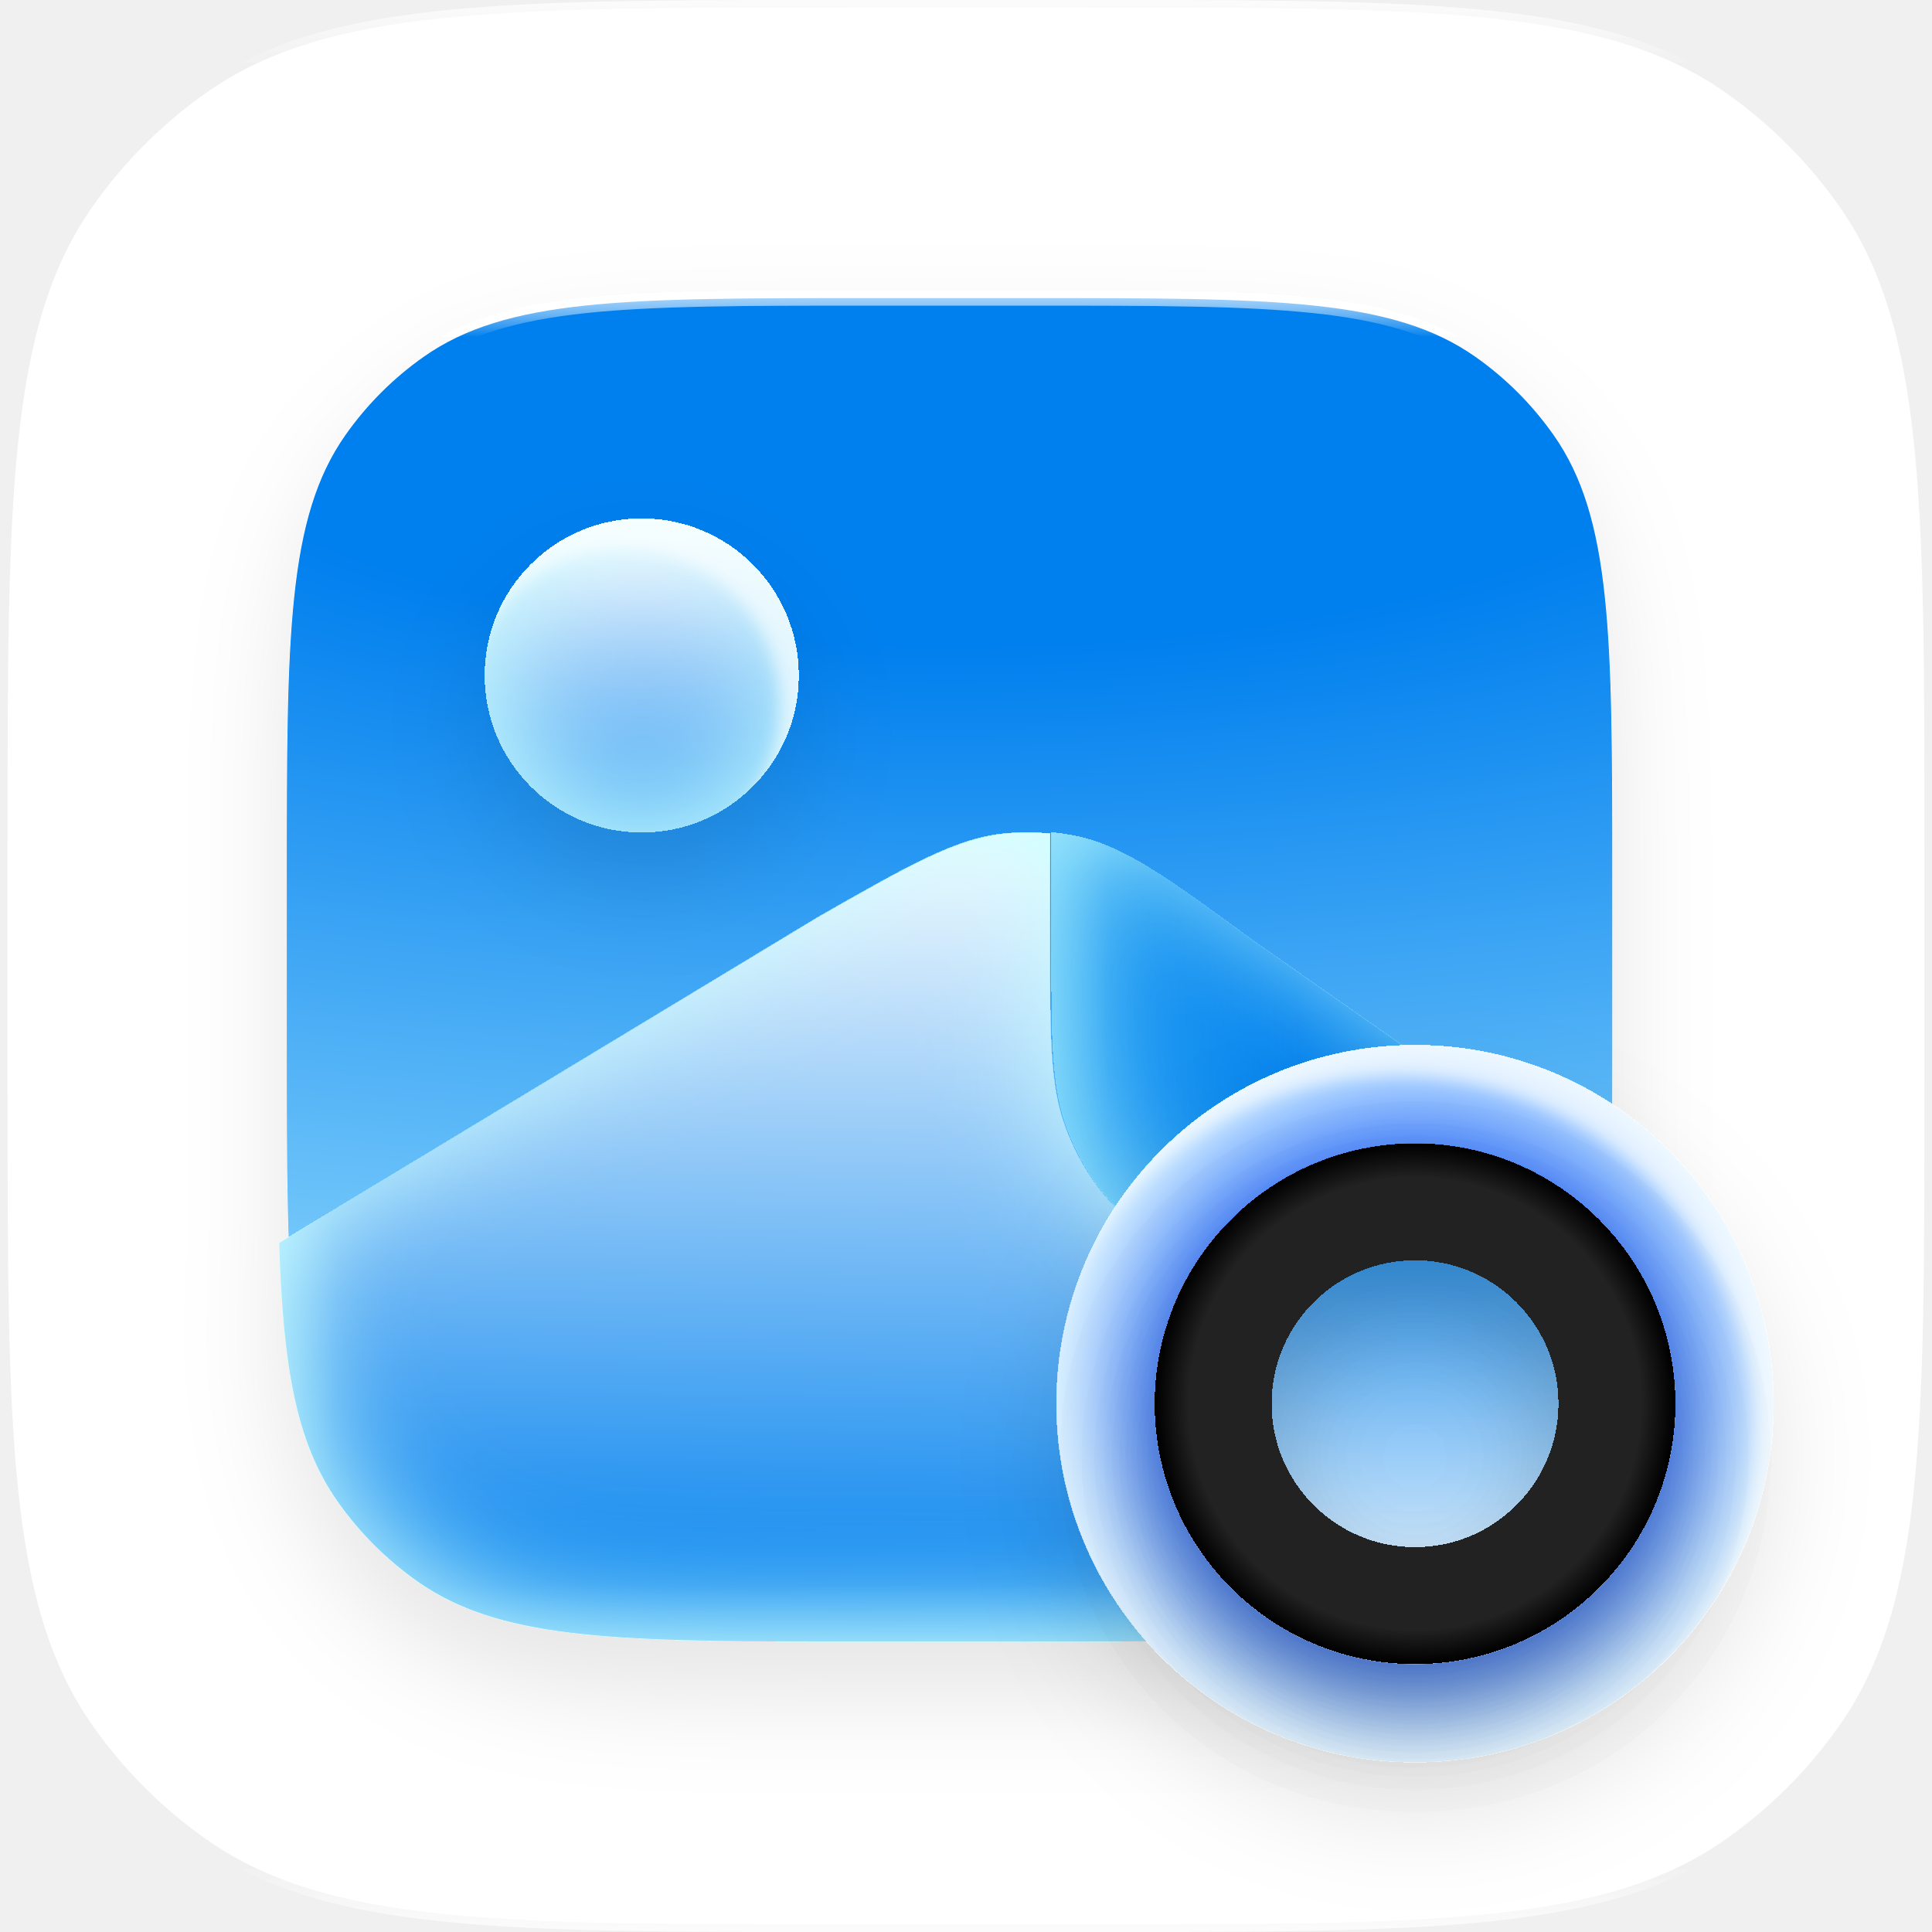
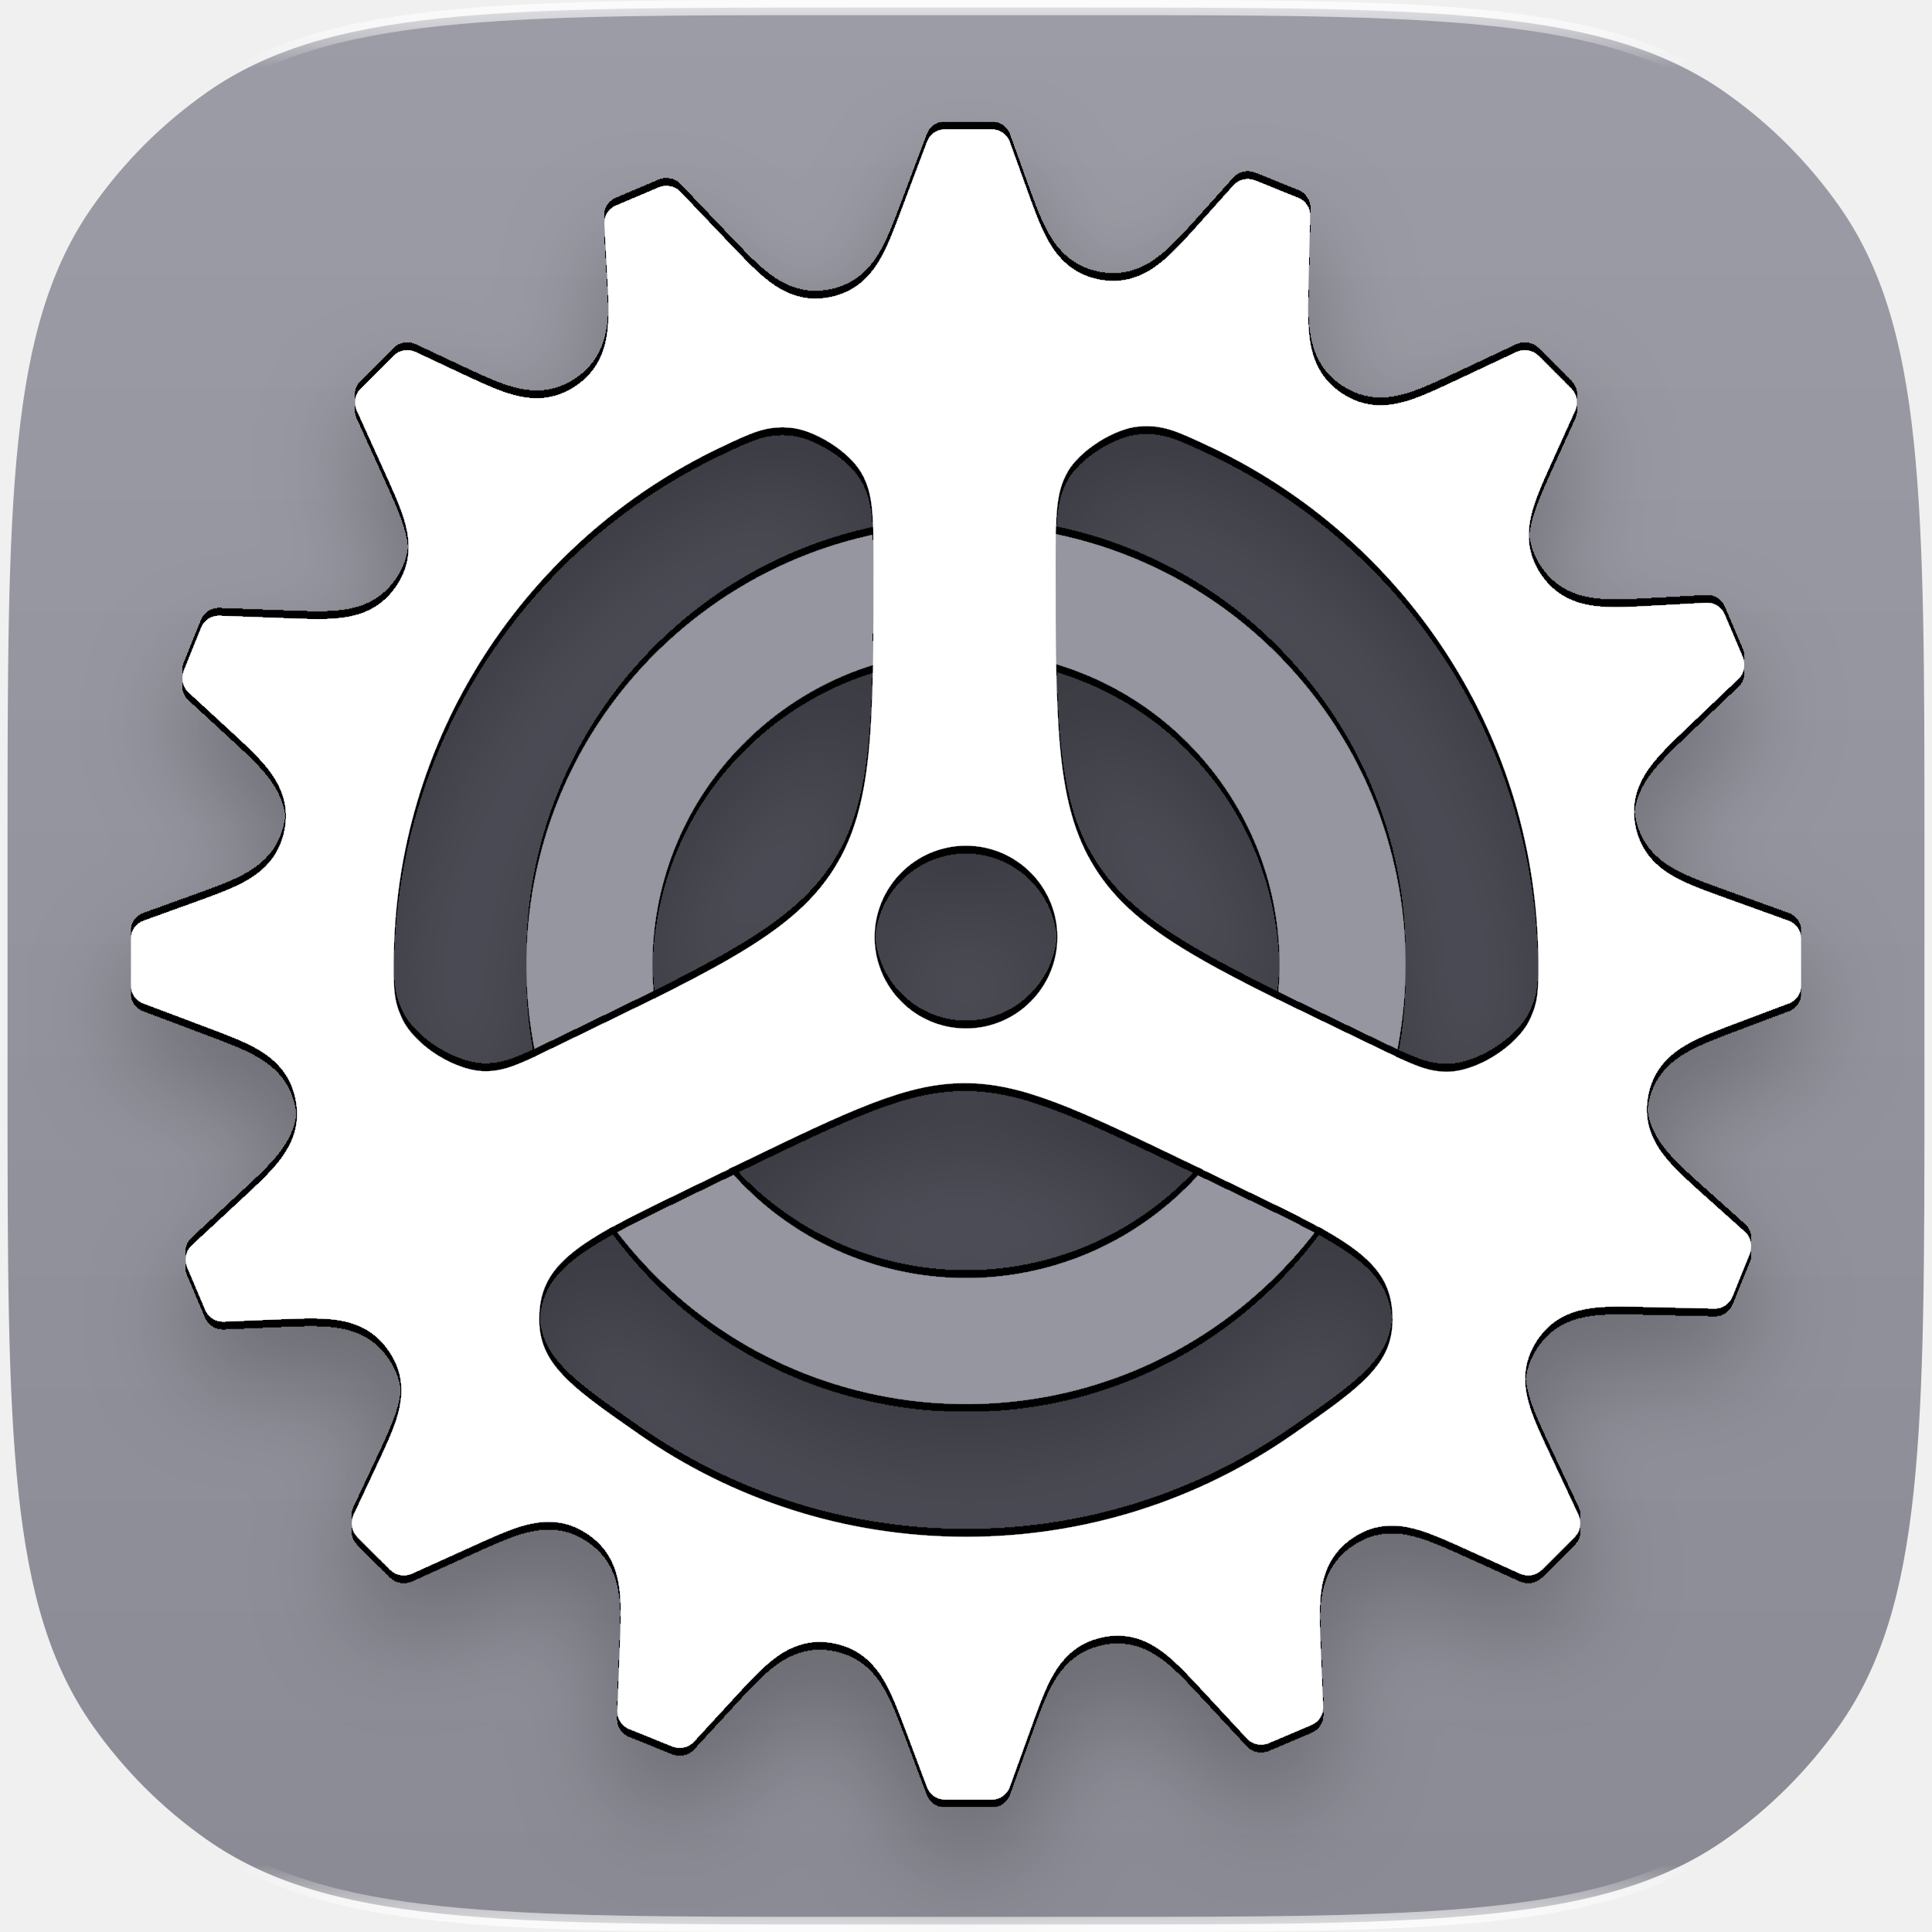
<svg xmlns="http://www.w3.org/2000/svg" width="512" height="512" viewBox="0 0 512 512" fill="none">
-   <g clip-path="url(#clip0_721_43)">
-     <path d="M224.28 2H287.72C333.806 2 368.214 2.003 395.182 4.854C422.113 7.7 441.392 13.369 457.301 24.55C469.016 32.783 479.217 42.984 487.45 54.699C498.631 70.608 504.301 89.887 507.147 116.818C509.998 143.786 510 178.194 510 224.28V287.72C510 333.806 509.998 368.214 507.147 395.182C504.301 422.113 498.631 441.392 487.45 457.301C479.217 469.016 469.016 479.217 457.301 487.45C441.392 498.631 422.113 504.301 395.182 507.147C368.214 509.998 333.806 510 287.72 510H224.28C178.194 510 143.786 509.998 116.818 507.147C89.887 504.301 70.608 498.631 54.699 487.45C42.984 479.217 32.783 469.016 24.55 457.301C13.369 441.392 7.7 422.113 4.854 395.182C2.003 368.214 2 333.806 2 287.72V224.28C2 178.194 2.003 143.786 4.854 116.818C7.7 89.887 13.369 70.608 24.55 54.699C32.783 42.984 42.984 32.783 54.699 24.55C70.608 13.369 89.887 7.7 116.818 4.854C143.786 2.003 178.194 2 224.28 2Z" fill="white" />
-     <path d="M224.28 2H287.72C333.806 2 368.214 2.003 395.182 4.854C422.113 7.7 441.392 13.369 457.301 24.55C469.016 32.783 479.217 42.984 487.45 54.699C498.631 70.608 504.301 89.887 507.147 116.818C509.998 143.786 510 178.194 510 224.28V287.72C510 333.806 509.998 368.214 507.147 395.182C504.301 422.113 498.631 441.392 487.45 457.301C479.217 469.016 469.016 479.217 457.301 487.45C441.392 498.631 422.113 504.301 395.182 507.147C368.214 509.998 333.806 510 287.72 510H224.28C178.194 510 143.786 509.998 116.818 507.147C89.887 504.301 70.608 498.631 54.699 487.45C42.984 479.217 32.783 469.016 24.55 457.301C13.369 441.392 7.7 422.113 4.854 395.182C2.003 368.214 2 333.806 2 287.72V224.28C2 178.194 2.003 143.786 4.854 116.818C7.7 89.887 13.369 70.608 24.55 54.699C32.783 42.984 42.984 32.783 54.699 24.55C70.608 13.369 89.887 7.7 116.818 4.854C143.786 2.003 178.194 2 224.28 2Z" stroke="url(#paint0_linear_721_43)" stroke-width="4" />
-     <path d="M224.28 2H287.72C333.806 2 368.214 2.003 395.182 4.854C422.113 7.7 441.392 13.369 457.301 24.55C469.016 32.783 479.217 42.984 487.45 54.699C498.631 70.608 504.301 89.887 507.147 116.818C509.998 143.786 510 178.194 510 224.28V287.72C510 333.806 509.998 368.214 507.147 395.182C504.301 422.113 498.631 441.392 487.45 457.301C479.217 469.016 469.016 479.217 457.301 487.45C441.392 498.631 422.113 504.301 395.182 507.147C368.214 509.998 333.806 510 287.72 510H224.28C178.194 510 143.786 509.998 116.818 507.147C89.887 504.301 70.608 498.631 54.699 487.45C42.984 479.217 32.783 469.016 24.55 457.301C13.369 441.392 7.7 422.113 4.854 395.182C2.003 368.214 2 333.806 2 287.72V224.28C2 178.194 2.003 143.786 4.854 116.818C7.7 89.887 13.369 70.608 24.55 54.699C32.783 42.984 42.984 32.783 54.699 24.55C70.608 13.369 89.887 7.7 116.818 4.854C143.786 2.003 178.194 2 224.28 2Z" stroke="url(#paint1_linear_721_43)" stroke-width="4" />
-     <path d="M224.28 2H287.72C333.806 2 368.214 2.003 395.182 4.854C422.113 7.7 441.392 13.369 457.301 24.55C469.016 32.783 479.217 42.984 487.45 54.699C498.631 70.608 504.301 89.887 507.147 116.818C509.998 143.786 510 178.194 510 224.28V287.72C510 333.806 509.998 368.214 507.147 395.182C504.301 422.113 498.631 441.392 487.45 457.301C479.217 469.016 469.016 479.217 457.301 487.45C441.392 498.631 422.113 504.301 395.182 507.147C368.214 509.998 333.806 510 287.72 510H224.28C178.194 510 143.786 509.998 116.818 507.147C89.887 504.301 70.608 498.631 54.699 487.45C42.984 479.217 32.783 469.016 24.55 457.301C13.369 441.392 7.7 422.113 4.854 395.182C2.003 368.214 2 333.806 2 287.72V224.28C2 178.194 2.003 143.786 4.854 116.818C7.7 89.887 13.369 70.608 24.55 54.699C32.783 42.984 42.984 32.783 54.699 24.55C70.608 13.369 89.887 7.7 116.818 4.854C143.786 2.003 178.194 2 224.28 2Z" stroke="url(#paint2_linear_721_43)" stroke-width="4" />
-     <path d="M224.28 2H287.72C333.806 2 368.214 2.003 395.182 4.854C422.113 7.7 441.392 13.369 457.301 24.55C469.016 32.783 479.217 42.984 487.45 54.699C498.631 70.608 504.301 89.887 507.147 116.818C509.998 143.786 510 178.194 510 224.28V287.72C510 333.806 509.998 368.214 507.147 395.182C504.301 422.113 498.631 441.392 487.45 457.301C479.217 469.016 469.016 479.217 457.301 487.45C441.392 498.631 422.113 504.301 395.182 507.147C368.214 509.998 333.806 510 287.72 510H224.28C178.194 510 143.786 509.998 116.818 507.147C89.887 504.301 70.608 498.631 54.699 487.45C42.984 479.217 32.783 469.016 24.55 457.301C13.369 441.392 7.7 422.113 4.854 395.182C2.003 368.214 2 333.806 2 287.72V224.28C2 178.194 2.003 143.786 4.854 116.818C7.7 89.887 13.369 70.608 24.55 54.699C32.783 42.984 42.984 32.783 54.699 24.55C70.608 13.369 89.887 7.7 116.818 4.854C143.786 2.003 178.194 2 224.28 2Z" stroke="url(#paint3_linear_721_43)" stroke-width="4" />
-     <g filter="url(#filter0_d_721_43)">
-       <path d="M229.624 79H273.644C305.635 79 329.473 79.003 348.146 80.977C366.782 82.947 380.042 86.861 390.961 94.535C399.032 100.208 406.06 107.235 411.732 115.307C419.406 126.225 423.322 139.486 425.292 158.123C427.266 176.795 427.268 200.633 427.268 232.624V276.644C427.268 308.635 427.266 332.473 425.292 351.146C423.322 369.782 419.406 383.042 411.732 393.961C406.06 402.032 399.032 409.06 390.961 414.732C380.042 422.406 366.782 426.322 348.146 428.292C329.473 430.266 305.635 430.268 273.644 430.268H229.624C197.633 430.268 173.795 430.266 155.123 428.292C136.486 426.322 123.225 422.406 112.307 414.732C104.235 409.06 97.208 402.032 91.535 393.961C83.861 383.042 79.947 369.782 77.977 351.146C76.003 332.473 76 308.635 76 276.644V232.624C76 200.632 76.003 176.795 77.977 158.123C79.947 139.486 83.861 126.225 91.535 115.307C97.208 107.235 104.235 100.208 112.307 94.535C123.225 86.861 136.486 82.947 155.123 80.977C173.795 79.003 197.632 79 229.624 79Z" fill="url(#paint4_radial_721_43)" />
-       <path d="M229.624 79H273.644C305.635 79 329.473 79.003 348.146 80.977C366.782 82.947 380.042 86.861 390.961 94.535C399.032 100.208 406.06 107.235 411.732 115.307C419.406 126.225 423.322 139.486 425.292 158.123C427.266 176.795 427.268 200.633 427.268 232.624V276.644C427.268 308.635 427.266 332.473 425.292 351.146C423.322 369.782 419.406 383.042 411.732 393.961C406.06 402.032 399.032 409.06 390.961 414.732C380.042 422.406 366.782 426.322 348.146 428.292C329.473 430.266 305.635 430.268 273.644 430.268H229.624C197.633 430.268 173.795 430.266 155.123 428.292C136.486 426.322 123.225 422.406 112.307 414.732C104.235 409.06 97.208 402.032 91.535 393.961C83.861 383.042 79.947 369.782 77.977 351.146C76.003 332.473 76 308.635 76 276.644V232.624C76 200.632 76.003 176.795 77.977 158.123C79.947 139.486 83.861 126.225 91.535 115.307C97.208 107.235 104.235 100.208 112.307 94.535C123.225 86.861 136.486 82.947 155.123 80.977C173.795 79.003 197.632 79 229.624 79Z" stroke="url(#paint5_linear_721_43)" stroke-width="4" />
-       <path d="M229.624 79H273.644C305.635 79 329.473 79.003 348.146 80.977C366.782 82.947 380.042 86.861 390.961 94.535C399.032 100.208 406.06 107.235 411.732 115.307C419.406 126.225 423.322 139.486 425.292 158.123C427.266 176.795 427.268 200.633 427.268 232.624V276.644C427.268 308.635 427.266 332.473 425.292 351.146C423.322 369.782 419.406 383.042 411.732 393.961C406.06 402.032 399.032 409.06 390.961 414.732C380.042 422.406 366.782 426.322 348.146 428.292C329.473 430.266 305.635 430.268 273.644 430.268H229.624C197.633 430.268 173.795 430.266 155.123 428.292C136.486 426.322 123.225 422.406 112.307 414.732C104.235 409.06 97.208 402.032 91.535 393.961C83.861 383.042 79.947 369.782 77.977 351.146C76.003 332.473 76 308.635 76 276.644V232.624C76 200.632 76.003 176.795 77.977 158.123C79.947 139.486 83.861 126.225 91.535 115.307C97.208 107.235 104.235 100.208 112.307 94.535C123.225 86.861 136.486 82.947 155.123 80.977C173.795 79.003 197.632 79 229.624 79Z" stroke="url(#paint6_linear_721_43)" stroke-width="4" />
-       <path d="M229.624 79H273.644C305.635 79 329.473 79.003 348.146 80.977C366.782 82.947 380.042 86.861 390.961 94.535C399.032 100.208 406.06 107.235 411.732 115.307C419.406 126.225 423.322 139.486 425.292 158.123C427.266 176.795 427.268 200.633 427.268 232.624V276.644C427.268 308.635 427.266 332.473 425.292 351.146C423.322 369.782 419.406 383.042 411.732 393.961C406.06 402.032 399.032 409.06 390.961 414.732C380.042 422.406 366.782 426.322 348.146 428.292C329.473 430.266 305.635 430.268 273.644 430.268H229.624C197.633 430.268 173.795 430.266 155.123 428.292C136.486 426.322 123.225 422.406 112.307 414.732C104.235 409.06 97.208 402.032 91.535 393.961C83.861 383.042 79.947 369.782 77.977 351.146C76.003 332.473 76 308.635 76 276.644V232.624C76 200.632 76.003 176.795 77.977 158.123C79.947 139.486 83.861 126.225 91.535 115.307C97.208 107.235 104.235 100.208 112.307 94.535C123.225 86.861 136.486 82.947 155.123 80.977C173.795 79.003 197.632 79 229.624 79Z" stroke="url(#paint7_linear_721_43)" stroke-width="4" />
-       <path d="M229.624 79H273.644C305.635 79 329.473 79.003 348.146 80.977C366.782 82.947 380.042 86.861 390.961 94.535C399.032 100.208 406.06 107.235 411.732 115.307C419.406 126.225 423.322 139.486 425.292 158.123C427.266 176.795 427.268 200.633 427.268 232.624V276.644C427.268 308.635 427.266 332.473 425.292 351.146C423.322 369.782 419.406 383.042 411.732 393.961C406.06 402.032 399.032 409.06 390.961 414.732C380.042 422.406 366.782 426.322 348.146 428.292C329.473 430.266 305.635 430.268 273.644 430.268H229.624C197.633 430.268 173.795 430.266 155.123 428.292C136.486 426.322 123.225 422.406 112.307 414.732C104.235 409.06 97.208 402.032 91.535 393.961C83.861 383.042 79.947 369.782 77.977 351.146C76.003 332.473 76 308.635 76 276.644V232.624C76 200.632 76.003 176.795 77.977 158.123C79.947 139.486 83.861 126.225 91.535 115.307C97.208 107.235 104.235 100.208 112.307 94.535C123.225 86.861 136.486 82.947 155.123 80.977C173.795 79.003 197.632 79 229.624 79Z" stroke="url(#paint8_linear_721_43)" stroke-width="4" />
-       <g filter="url(#filter1_i_721_43)">
-         <path d="M278.699 220.634C280.768 220.834 282.828 221.141 284.87 221.556C297.814 224.186 309.26 232.582 332.154 249.372L429.139 317.405C428.532 357.005 425.793 380.273 413.413 397.887L412.865 398.658C412.164 399.633 411.443 400.592 410.704 401.536L327.293 343.992C306.943 329.802 296.769 322.707 290.077 312.929C287.132 308.625 284.714 303.98 282.875 299.093C278.699 287.989 278.699 275.534 278.699 250.624V220.634Z" fill="url(#paint9_linear_721_43)" />
+   <g clip-path="url(#clip0_597_334)">
+     <path d="M224.28 2H287.72C333.806 2 368.214 2.003 395.182 4.854C422.113 7.7 441.392 13.369 457.301 24.55C469.016 32.783 479.217 42.984 487.45 54.699C498.631 70.608 504.301 89.887 507.147 116.818C509.998 143.786 510 178.194 510 224.28V287.72C510 333.806 509.998 368.214 507.147 395.182C504.301 422.113 498.631 441.392 487.45 457.301C479.217 469.016 469.016 479.217 457.301 487.45C441.392 498.631 422.113 504.301 395.182 507.147C368.214 509.998 333.806 510 287.72 510H224.28C178.194 510 143.786 509.998 116.818 507.147C89.887 504.301 70.608 498.631 54.699 487.45C42.984 479.217 32.783 469.016 24.55 457.301C13.369 441.392 7.7 422.113 4.854 395.182C2.003 368.214 2 333.806 2 287.72V224.28C2 178.194 2.003 143.786 4.854 116.818C7.7 89.887 13.369 70.608 24.55 54.699C32.783 42.984 42.984 32.783 54.699 24.55C70.608 13.369 89.887 7.7 116.818 4.854C143.786 2.003 178.194 2 224.28 2Z" fill="url(#paint0_linear_597_334)" />
+     <path d="M224.28 2H287.72C333.806 2 368.214 2.003 395.182 4.854C422.113 7.7 441.392 13.369 457.301 24.55C469.016 32.783 479.217 42.984 487.45 54.699C498.631 70.608 504.301 89.887 507.147 116.818C509.998 143.786 510 178.194 510 224.28V287.72C510 333.806 509.998 368.214 507.147 395.182C504.301 422.113 498.631 441.392 487.45 457.301C479.217 469.016 469.016 479.217 457.301 487.45C441.392 498.631 422.113 504.301 395.182 507.147C368.214 509.998 333.806 510 287.72 510H224.28C178.194 510 143.786 509.998 116.818 507.147C89.887 504.301 70.608 498.631 54.699 487.45C42.984 479.217 32.783 469.016 24.55 457.301C13.369 441.392 7.7 422.113 4.854 395.182C2.003 368.214 2 333.806 2 287.72V224.28C2 178.194 2.003 143.786 4.854 116.818C7.7 89.887 13.369 70.608 24.55 54.699C32.783 42.984 42.984 32.783 54.699 24.55C70.608 13.369 89.887 7.7 116.818 4.854C143.786 2.003 178.194 2 224.28 2Z" stroke="url(#paint1_linear_597_334)" stroke-width="4" />
+     <path d="M224.28 2H287.72C333.806 2 368.214 2.003 395.182 4.854C422.113 7.7 441.392 13.369 457.301 24.55C469.016 32.783 479.217 42.984 487.45 54.699C498.631 70.608 504.301 89.887 507.147 116.818C509.998 143.786 510 178.194 510 224.28V287.72C510 333.806 509.998 368.214 507.147 395.182C504.301 422.113 498.631 441.392 487.45 457.301C479.217 469.016 469.016 479.217 457.301 487.45C441.392 498.631 422.113 504.301 395.182 507.147C368.214 509.998 333.806 510 287.72 510H224.28C178.194 510 143.786 509.998 116.818 507.147C89.887 504.301 70.608 498.631 54.699 487.45C42.984 479.217 32.783 469.016 24.55 457.301C13.369 441.392 7.7 422.113 4.854 395.182C2.003 368.214 2 333.806 2 287.72V224.28C2 178.194 2.003 143.786 4.854 116.818C7.7 89.887 13.369 70.608 24.55 54.699C32.783 42.984 42.984 32.783 54.699 24.55C70.608 13.369 89.887 7.7 116.818 4.854C143.786 2.003 178.194 2 224.28 2Z" stroke="url(#paint2_linear_597_334)" stroke-width="4" />
+     <path d="M224.28 2H287.72C333.806 2 368.214 2.003 395.182 4.854C422.113 7.7 441.392 13.369 457.301 24.55C469.016 32.783 479.217 42.984 487.45 54.699C498.631 70.608 504.301 89.887 507.147 116.818C509.998 143.786 510 178.194 510 224.28V287.72C510 333.806 509.998 368.214 507.147 395.182C504.301 422.113 498.631 441.392 487.45 457.301C479.217 469.016 469.016 479.217 457.301 487.45C441.392 498.631 422.113 504.301 395.182 507.147C368.214 509.998 333.806 510 287.72 510H224.28C178.194 510 143.786 509.998 116.818 507.147C89.887 504.301 70.608 498.631 54.699 487.45C42.984 479.217 32.783 469.016 24.55 457.301C13.369 441.392 7.7 422.113 4.854 395.182C2.003 368.214 2 333.806 2 287.72V224.28C2 178.194 2.003 143.786 4.854 116.818C7.7 89.887 13.369 70.608 24.55 54.699C32.783 42.984 42.984 32.783 54.699 24.55C70.608 13.369 89.887 7.7 116.818 4.854C143.786 2.003 178.194 2 224.28 2Z" stroke="url(#paint3_linear_597_334)" stroke-width="4" />
+     <path d="M224.28 2H287.72C333.806 2 368.214 2.003 395.182 4.854C422.113 7.7 441.392 13.369 457.301 24.55C469.016 32.783 479.217 42.984 487.45 54.699C498.631 70.608 504.301 89.887 507.147 116.818C509.998 143.786 510 178.194 510 224.28V287.72C510 333.806 509.998 368.214 507.147 395.182C504.301 422.113 498.631 441.392 487.45 457.301C479.217 469.016 469.016 479.217 457.301 487.45C441.392 498.631 422.113 504.301 395.182 507.147C368.214 509.998 333.806 510 287.72 510H224.28C178.194 510 143.786 509.998 116.818 507.147C89.887 504.301 70.608 498.631 54.699 487.45C42.984 479.217 32.783 469.016 24.55 457.301C13.369 441.392 7.7 422.113 4.854 395.182C2.003 368.214 2 333.806 2 287.72V224.28C2 178.194 2.003 143.786 4.854 116.818C7.7 89.887 13.369 70.608 24.55 54.699C32.783 42.984 42.984 32.783 54.699 24.55C70.608 13.369 89.887 7.7 116.818 4.854C143.786 2.003 178.194 2 224.28 2Z" stroke="url(#paint4_linear_597_334)" stroke-width="4" />
+     <circle cx="255.999" cy="254.841" r="167.125" fill="#4E4E58" />
+     <g filter="url(#filter0_d_597_334)">
+       <g filter="url(#filter1_dd_597_334)">
+         <path d="M330.868 344.828C281.59 386.178 208.122 379.75 166.773 330.472C125.424 281.194 131.851 207.726 181.129 166.376C230.408 125.027 303.876 131.455 345.225 180.733C386.574 230.011 380.147 303.479 330.868 344.828ZM202.572 191.931C167.407 221.438 162.821 273.864 192.327 309.029C221.834 344.194 274.261 348.781 309.426 319.274C344.59 289.767 349.177 237.34 319.67 202.176C290.164 167.011 237.737 162.424 202.572 191.931Z" fill="#9696A0" />
      </g>
-       <g filter="url(#filter2_i_721_43)">
-         <path d="M266.793 220.866C270.61 220.53 274.446 220.56 278.25 220.948V250.623C278.25 275.533 278.25 287.989 282.426 299.092C284.265 303.979 286.682 308.625 289.627 312.928C296.319 322.707 306.494 329.802 326.844 343.991L410.228 401.516C404.943 408.264 398.691 414.206 391.665 419.144L391.134 419.514C368.542 435.043 336.595 435.043 273.198 435.043L217.567 435.039C161.325 434.981 131.92 434.049 110.711 419.144C102.451 413.339 95.258 406.146 89.453 397.886C78.381 382.132 75.02 361.853 74 329.411L216.585 243.175C241.263 229.078 253.602 222.029 266.793 220.866Z" fill="url(#paint10_linear_721_43)" />
+       <g filter="url(#filter2_dd_597_334)">
+         <path d="M262.801 34.303C264.867 34.303 266.722 35.563 267.493 37.463L267.564 37.649L271.769 49.301C273.537 54.2 275.214 58.911 277.03 62.481L277.389 63.168C279.257 66.664 282.318 70.999 287.834 73.123C290.062 73.981 292.422 74.44 294.808 74.48C301.11 74.584 305.767 71.309 308.81 68.66C311.832 66.031 315.154 62.291 318.628 58.411L326.909 49.163L327.045 49.018C328.424 47.593 330.521 47.102 332.393 47.774L332.579 47.845L344.026 52.47C345.978 53.259 347.242 55.181 347.192 57.286V57.287L346.773 74.785C346.653 79.827 346.514 84.7 346.906 88.598C347.304 92.553 348.437 97.989 352.946 102.197C354.665 103.8 356.649 105.094 358.809 106.02C364.477 108.449 369.908 107.293 373.688 106.062C377.414 104.848 381.818 102.757 386.382 100.614L401.94 93.305C403.81 92.427 406.024 92.778 407.531 94.17L407.675 94.309L416.403 103.037C417.893 104.527 418.305 106.79 417.435 108.709L411.738 121.287C409.62 125.963 407.561 130.459 406.385 134.246C405.196 138.075 404.093 143.598 406.673 149.283C407.652 151.442 409.002 153.413 410.66 155.108C415.027 159.569 420.573 160.539 424.572 160.817C428.529 161.091 433.466 160.798 438.593 160.515L452.078 159.771L452.277 159.763C454.331 159.73 456.213 160.95 457.019 162.849L461.845 174.213V174.214C462.669 176.157 462.196 178.409 460.676 179.859L448.018 191.925C444.368 195.404 440.825 198.752 438.346 201.786C435.83 204.865 432.786 209.509 433 215.673C433.082 218.022 433.57 220.339 434.442 222.522C436.733 228.248 441.391 231.271 444.934 233.073C448.427 234.85 453.02 236.484 457.764 238.196L473.954 244.037C475.896 244.738 477.215 246.552 477.296 248.603L477.3 248.802V261.149C477.3 263.256 475.989 265.147 474.018 265.889L461.079 270.759C456.275 272.567 451.64 274.292 448.13 276.139C444.582 278.006 439.897 281.129 437.701 286.973C436.974 288.908 436.546 290.942 436.432 293.004L436.402 293.911L436.405 294.492C436.537 300.441 439.654 304.857 442.203 307.786C444.807 310.778 448.506 314.062 452.331 317.487V317.487L462.382 326.488H462.383C463.966 327.906 464.503 330.178 463.702 332.159L459.077 343.606C458.288 345.558 456.366 346.822 454.26 346.772L436.812 346.355H436.811C431.769 346.234 426.896 346.095 422.998 346.487C419.172 346.873 413.96 347.945 409.818 352.093L409.39 352.538C407.791 354.255 406.5 356.235 405.576 358.39C403.147 364.058 404.305 369.488 405.536 373.27C406.75 376.996 408.841 381.399 410.984 385.963L418.298 401.534L418.379 401.716C419.177 403.605 418.756 405.807 417.295 407.269L408.564 415.997C407.076 417.486 404.813 417.899 402.893 417.029L389.265 410.856C384.655 408.767 380.209 406.731 376.457 405.567C372.775 404.423 367.539 403.368 362.093 405.586L361.546 405.82L360.848 406.149C359.243 406.94 357.749 407.94 356.406 409.121L355.711 409.763C351.275 414.049 350.238 419.51 349.909 423.472C349.584 427.387 349.81 432.27 350.019 437.329L350.637 452.232C350.724 454.338 349.49 456.283 347.554 457.105L336.189 461.927C334.229 462.759 331.947 462.273 330.497 460.709L319.566 448.922C316.088 445.171 312.752 441.541 309.723 438.996C306.757 436.505 302.304 433.48 296.381 433.439L295.769 433.444C293.713 433.501 291.677 433.869 289.734 434.534L288.859 434.857C283.076 437.139 280.028 441.845 278.216 445.408C276.422 448.934 274.77 453.579 273.034 458.39L267.564 473.548C266.842 475.551 264.934 476.894 262.801 476.894H250.454C248.413 476.894 246.574 475.663 245.787 473.796L245.714 473.612L240.438 459.6C238.655 454.862 236.952 450.278 235.123 446.802C233.327 443.389 230.368 438.939 224.944 436.657L224.404 436.441L223.542 436.133C221.599 435.488 219.566 435.139 217.515 435.101C211.333 434.985 206.73 438.119 203.69 440.693C200.692 443.231 197.396 446.842 193.968 450.567L183.855 461.553V461.554C182.428 463.104 180.184 463.607 178.232 462.819L166.785 458.194C164.812 457.396 163.54 455.44 163.62 453.307L164.266 436.197C164.455 431.159 164.66 426.288 164.321 422.384C163.988 418.547 162.985 413.312 158.88 409.111H158.879L158.48 408.716L157.795 408.085C156.484 406.936 155.031 405.96 153.473 405.183L152.645 404.793L152.129 404.573L151.619 404.375C146.362 402.426 141.346 403.447 137.782 404.554C134.04 405.716 129.608 407.746 125.016 409.826L109.116 417.029C107.258 417.871 105.074 417.51 103.587 416.134L103.445 415.997L94.715 407.269C93.206 405.76 92.807 403.462 93.712 401.534L99.481 389.249C101.664 384.602 103.787 380.135 105.015 376.363L105.238 375.653C106.346 372.01 107.221 367.042 105.157 361.864H105.156L104.933 361.326L104.548 360.498C103.637 358.646 102.449 356.941 101.024 355.445V355.445C96.719 350.924 91.187 349.877 87.192 349.545C83.24 349.217 78.299 349.442 73.17 349.654L59.315 350.23C57.277 350.314 55.388 349.163 54.523 347.327L54.442 347.148L49.62 335.782C48.788 333.821 49.274 331.542 50.838 330.091L63.41 318.431L66.148 315.886C68.836 313.371 71.328 310.952 73.219 308.702L73.689 308.132C76.059 305.196 78.692 300.975 78.756 295.469L78.754 294.896L78.716 294.011C78.584 291.963 78.142 289.943 77.404 288.023L77.19 287.49C74.906 282.074 70.469 279.123 67.061 277.329C64.46 275.961 61.239 274.664 57.8 273.352L54.303 272.03L37.991 265.889C36.023 265.148 34.709 263.259 34.709 261.149V248.802C34.709 246.667 36.053 244.76 38.056 244.037L50.802 239.439C55.63 237.696 60.288 236.037 63.823 234.238L64.506 233.883C67.978 232.028 72.265 228.997 74.399 223.547C75.264 221.34 75.736 218.998 75.794 216.628C75.947 210.386 72.774 205.735 70.185 202.675C68.263 200.405 65.727 197.962 62.986 195.416L60.191 192.837L49.98 183.435C48.429 182.007 47.926 179.764 48.715 177.812L53.339 166.364L53.417 166.181C54.233 164.369 56.042 163.2 58.027 163.197L58.227 163.2L75.4 163.847C80.439 164.037 85.308 164.243 89.212 163.905C93.173 163.561 98.624 162.504 102.893 158.054C104.519 156.358 105.84 154.39 106.796 152.242L107.02 151.715C109.236 146.269 108.185 141.043 107.043 137.364C105.881 133.623 103.85 129.192 101.77 124.599V124.598L94.573 108.709L94.495 108.528C93.731 106.649 94.163 104.481 95.606 103.038L104.334 94.309L104.478 94.17C105.936 92.822 108.056 92.45 109.887 93.224L110.068 93.305V93.306L121.286 98.575H121.287C126.001 100.789 130.519 102.935 134.327 104.175C138.163 105.424 143.73 106.619 149.492 104.061C151.673 103.092 153.667 101.747 155.383 100.087C159.913 95.703 160.889 90.094 161.168 86.069C161.445 82.073 161.15 77.081 160.863 71.882L160.178 59.455C160.06 57.328 161.291 55.347 163.256 54.513L174.621 49.689L174.804 49.615C176.64 48.919 178.72 49.352 180.127 50.717L180.266 50.857L193.06 64.279C196.49 67.877 199.799 71.38 202.805 73.836C205.863 76.336 210.46 79.344 216.565 79.167C218.898 79.1 221.202 78.631 223.377 77.781C229.066 75.559 232.121 70.995 233.96 67.499C235.767 64.064 237.445 59.546 239.197 54.893L245.714 37.584L245.787 37.401C246.575 35.532 248.412 34.303 250.454 34.303L262.801 34.303ZM255.636 287.035C240.23 287.051 225.779 293.974 195.184 308.795L181.886 315.237C168.645 321.65 159.129 326.275 152.711 331.158C146.497 335.886 143.504 340.617 142.98 347.279C142.441 354.147 144.256 358.893 148.422 363.605C152.807 368.563 159.694 373.381 169.477 380.189C194.017 397.268 223.841 407.28 256.012 407.28C288.116 407.28 317.883 397.309 342.394 380.294C352.204 373.485 359.11 368.666 363.508 363.703C367.685 358.988 369.504 354.236 368.961 347.356C368.433 340.68 365.431 335.947 359.198 331.223C352.76 326.343 343.217 321.727 329.937 315.327L316.132 308.673C285.506 293.913 271.042 287.02 255.636 287.035ZM341.311 384.651C341.456 384.555 341.603 384.461 341.747 384.364L341.766 384.352C341.615 384.452 341.463 384.551 341.311 384.651ZM129.222 286.891L128.782 286.898C128.93 286.897 129.077 286.896 129.223 286.891C129.402 286.885 129.579 286.877 129.756 286.867L129.222 286.891ZM130.282 286.832L130.804 286.786C130.848 286.782 130.892 286.775 130.936 286.771C130.719 286.794 130.501 286.815 130.282 286.832ZM131.314 286.726C131.445 286.71 131.575 286.693 131.705 286.675C131.575 286.693 131.445 286.71 131.314 286.726ZM320.393 118.233C311.657 114.132 308.021 112.484 301.706 113.028C298.641 113.292 294.773 114.785 291.152 117.085C287.531 119.386 284.535 122.252 282.994 124.914C279.849 130.346 279.765 135.953 279.765 149.292C279.765 171.035 279.769 187.113 281.108 199.926C282.44 212.669 285.073 221.922 290.181 230.054C295.288 238.186 302.48 244.576 313.381 251.309C324.341 258.079 338.824 265.064 358.41 274.505L365.058 277.709C374.178 282.106 378.038 283.907 383.062 284.038C386.903 284.138 391.704 282.55 396.091 279.795C400.478 277.04 403.994 273.405 405.571 269.902C407.662 265.259 407.687 262.432 407.687 255.606C407.687 194.861 371.978 142.451 320.393 118.233ZM209.329 113.33C203.049 112.846 199.464 114.496 190.853 118.599C139.687 142.978 104.336 195.167 104.336 255.606C104.336 262.288 104.36 265.054 106.405 269.654C107.983 273.203 111.527 276.879 115.958 279.655C120.389 282.432 125.242 284.019 129.124 283.892C134.089 283.729 137.885 281.947 146.854 277.602L153.092 274.579C172.616 265.12 187.052 258.12 197.978 251.344C208.843 244.604 216.012 238.216 221.102 230.095C226.191 221.973 228.816 212.737 230.144 200.02C231.479 187.233 231.483 171.189 231.483 149.493C231.484 136.268 231.4 130.709 228.292 125.301C226.739 122.599 223.705 119.697 220.033 117.379C216.361 115.061 212.436 113.57 209.329 113.33ZM255.999 224.109C242.617 224.109 231.769 234.957 231.769 248.338C231.77 261.72 242.617 272.568 255.999 272.568C269.38 272.567 280.227 261.719 280.227 248.338C280.227 234.957 269.38 224.109 255.999 224.109ZM407.958 271.853C408.01 271.751 408.062 271.651 408.111 271.549C408.062 271.651 408.01 271.751 407.958 271.853ZM279.759 124.593C279.7 124.709 279.644 124.827 279.588 124.944C279.647 124.82 279.707 124.697 279.768 124.574L279.759 124.593ZM300.748 110.115C300.686 110.124 300.624 110.134 300.561 110.143C300.743 110.117 300.922 110.093 301.101 110.073L300.748 110.115Z" fill="white" />
      </g>
-       <g filter="url(#filter3_dii_721_43)">
-         <ellipse cx="170.067" cy="179.001" rx="41.633" ry="41.633" fill="url(#paint11_linear_721_43)" shape-rendering="crispEdges" />
-       </g>
-     </g>
-     <g filter="url(#filter4_dii_721_43)">
-       <circle cx="375" cy="372" r="95" fill="url(#paint12_radial_721_43)" />
-     </g>
-     <g filter="url(#filter5_d_721_43)">
-       <circle cx="375" cy="372" r="69" fill="url(#paint13_linear_721_43)" />
-     </g>
-     <g filter="url(#filter6_dd_721_43)">
-       <circle cx="375" cy="372" r="53.5" stroke="url(#paint14_radial_721_43)" stroke-width="31" shape-rendering="crispEdges" />
    </g>
  </g>
  <defs>
-     <filter id="filter0_d_721_43" x="46.9" y="63.9" width="409.47" height="412.243" filterUnits="userSpaceOnUse" color-interpolation-filters="sRGB">
+     <filter id="filter0_d_597_334" x="7.609" y="21.203" width="496.79" height="496.791" filterUnits="userSpaceOnUse" color-interpolation-filters="sRGB">
      <feFlood flood-opacity="0" result="BackgroundImageFix" />
      <feColorMatrix in="SourceAlpha" type="matrix" values="0 0 0 0 0 0 0 0 0 0 0 0 0 0 0 0 0 0 127 0" result="hardAlpha" />
      <feOffset dy="14" />
      <feGaussianBlur stdDeviation="13.55" />
      <feComposite in2="hardAlpha" operator="out" />
-       <feColorMatrix type="matrix" values="0 0 0 0 0 0 0 0 0 0 0 0 0 0 0 0 0 0 0.1 0" />
-       <feBlend mode="normal" in2="BackgroundImageFix" result="effect1_dropShadow_721_43" />
-       <feBlend mode="normal" in="SourceGraphic" in2="effect1_dropShadow_721_43" result="shape" />
+       <feColorMatrix type="matrix" values="0 0 0 0 0 0 0 0 0 0 0 0 0 0 0 0 0 0 0.25 0" />
+       <feBlend mode="normal" in2="BackgroundImageFix" result="effect1_dropShadow_597_334" />
+       <feBlend mode="normal" in="SourceGraphic" in2="effect1_dropShadow_597_334" result="shape" />
    </filter>
-     <filter id="filter1_i_721_43" x="278.699" y="216.634" width="150.441" height="184.902" filterUnits="userSpaceOnUse" color-interpolation-filters="sRGB">
-       <feFlood flood-opacity="0" result="BackgroundImageFix" />
-       <feBlend mode="normal" in="SourceGraphic" in2="BackgroundImageFix" result="shape" />
-       <feColorMatrix in="SourceAlpha" type="matrix" values="0 0 0 0 0 0 0 0 0 0 0 0 0 0 0 0 0 0 127 0" result="hardAlpha" />
-       <feOffset dy="-4" />
-       <feGaussianBlur stdDeviation="16.2" />
-       <feComposite in2="hardAlpha" operator="arithmetic" k2="-1" k3="1" />
-       <feColorMatrix type="matrix" values="0 0 0 0 0.62 0 0 0 0 0.914 0 0 0 0 0.988 0 0 0 1 0" />
-       <feBlend mode="normal" in2="shape" result="effect1_innerShadow_721_43" />
-     </filter>
-     <filter id="filter2_i_721_43" x="74" y="216.634" width="336.227" height="218.409" filterUnits="userSpaceOnUse" color-interpolation-filters="sRGB">
-       <feFlood flood-opacity="0" result="BackgroundImageFix" />
-       <feBlend mode="normal" in="SourceGraphic" in2="BackgroundImageFix" result="shape" />
-       <feColorMatrix in="SourceAlpha" type="matrix" values="0 0 0 0 0 0 0 0 0 0 0 0 0 0 0 0 0 0 127 0" result="hardAlpha" />
-       <feOffset dy="-4" />
-       <feGaussianBlur stdDeviation="16.2" />
-       <feComposite in2="hardAlpha" operator="arithmetic" k2="-1" k3="1" />
-       <feColorMatrix type="matrix" values="0 0 0 0 0.796 0 0 0 0 1 0 0 0 0 1 0 0 0 1 0" />
-       <feBlend mode="normal" in2="shape" result="effect1_innerShadow_721_43" />
-     </filter>
-     <filter id="filter3_dii_721_43" x="101.334" y="124.268" width="137.466" height="137.466" filterUnits="userSpaceOnUse" color-interpolation-filters="sRGB">
+     <filter id="filter1_dd_597_334" x="139.52" y="137.123" width="232.959" height="236.958" filterUnits="userSpaceOnUse" color-interpolation-filters="sRGB">
      <feFlood flood-opacity="0" result="BackgroundImageFix" />
      <feColorMatrix in="SourceAlpha" type="matrix" values="0 0 0 0 0 0 0 0 0 0 0 0 0 0 0 0 0 0 127 0" result="hardAlpha" />
-       <feOffset dy="14" />
-       <feGaussianBlur stdDeviation="13.55" />
+       <feOffset dy="2" />
      <feComposite in2="hardAlpha" operator="out" />
-       <feColorMatrix type="matrix" values="0 0 0 0 0 0 0 0 0 0 0 0 0 0 0 0 0 0 0.1 0" />
-       <feBlend mode="normal" in2="BackgroundImageFix" result="effect1_dropShadow_721_43" />
-       <feBlend mode="normal" in="SourceGraphic" in2="effect1_dropShadow_721_43" result="shape" />
+       <feColorMatrix type="matrix" values="0 0 0 0 0 0 0 0 0 0 0 0 0 0 0 0 0 0 1 0" />
+       <feBlend mode="normal" in2="BackgroundImageFix" result="effect1_dropShadow_597_334" />
      <feColorMatrix in="SourceAlpha" type="matrix" values="0 0 0 0 0 0 0 0 0 0 0 0 0 0 0 0 0 0 127 0" result="hardAlpha" />
-       <feOffset dy="-4" />
-       <feGaussianBlur stdDeviation="16.2" />
-       <feComposite in2="hardAlpha" operator="arithmetic" k2="-1" k3="1" />
-       <feColorMatrix type="matrix" values="0 0 0 0 0.796 0 0 0 0 1 0 0 0 0 1 0 0 0 1 0" />
-       <feBlend mode="normal" in2="shape" result="effect2_innerShadow_721_43" />
-       <feColorMatrix in="SourceAlpha" type="matrix" values="0 0 0 0 0 0 0 0 0 0 0 0 0 0 0 0 0 0 127 0" result="hardAlpha" />
-       <feOffset dx="-5" dy="8" />
-       <feGaussianBlur stdDeviation="1.95" />
-       <feComposite in2="hardAlpha" operator="arithmetic" k2="-1" k3="1" />
-       <feColorMatrix type="matrix" values="0 0 0 0 1 0 0 0 0 1 0 0 0 0 1 0 0 0 0.61 0" />
-       <feBlend mode="normal" in2="effect2_innerShadow_721_43" result="effect3_innerShadow_721_43" />
+       <feOffset dy="-2" />
+       <feComposite in2="hardAlpha" operator="out" />
+       <feColorMatrix type="matrix" values="0 0 0 0 0 0 0 0 0 0 0 0 0 0 0 0 0 0 1 0" />
+       <feBlend mode="normal" in2="effect1_dropShadow_597_334" result="effect2_dropShadow_597_334" />
+       <feBlend mode="normal" in="SourceGraphic" in2="effect2_dropShadow_597_334" result="shape" />
    </filter>
-     <filter id="filter4_dii_721_43" x="252.9" y="263.9" width="244.2" height="244.2" filterUnits="userSpaceOnUse" color-interpolation-filters="sRGB">
+     <filter id="filter2_dd_597_334" x="34.709" y="32.303" width="442.59" height="446.591" filterUnits="userSpaceOnUse" color-interpolation-filters="sRGB">
      <feFlood flood-opacity="0" result="BackgroundImageFix" />
      <feColorMatrix in="SourceAlpha" type="matrix" values="0 0 0 0 0 0 0 0 0 0 0 0 0 0 0 0 0 0 127 0" result="hardAlpha" />
-       <feOffset dy="14" />
-       <feGaussianBlur stdDeviation="13.55" />
+       <feOffset dy="2" />
      <feComposite in2="hardAlpha" operator="out" />
-       <feColorMatrix type="matrix" values="0 0 0 0 0 0 0 0 0 0 0 0 0 0 0 0 0 0 0.1 0" />
-       <feBlend mode="normal" in2="BackgroundImageFix" result="effect1_dropShadow_721_43" />
-       <feBlend mode="normal" in="SourceGraphic" in2="effect1_dropShadow_721_43" result="shape" />
+       <feColorMatrix type="matrix" values="0 0 0 0 0 0 0 0 0 0 0 0 0 0 0 0 0 0 1 0" />
+       <feBlend mode="normal" in2="BackgroundImageFix" result="effect1_dropShadow_597_334" />
      <feColorMatrix in="SourceAlpha" type="matrix" values="0 0 0 0 0 0 0 0 0 0 0 0 0 0 0 0 0 0 127 0" result="hardAlpha" />
-       <feOffset dy="-4" />
-       <feGaussianBlur stdDeviation="16.2" />
-       <feComposite in2="hardAlpha" operator="arithmetic" k2="-1" k3="1" />
-       <feColorMatrix type="matrix" values="0 0 0 0 1 0 0 0 0 1 0 0 0 0 1 0 0 0 1 0" />
-       <feBlend mode="normal" in2="shape" result="effect2_innerShadow_721_43" />
-       <feColorMatrix in="SourceAlpha" type="matrix" values="0 0 0 0 0 0 0 0 0 0 0 0 0 0 0 0 0 0 127 0" result="hardAlpha" />
-       <feOffset dx="-5" dy="8" />
-       <feGaussianBlur stdDeviation="1.95" />
-       <feComposite in2="hardAlpha" operator="arithmetic" k2="-1" k3="1" />
-       <feColorMatrix type="matrix" values="0 0 0 0 1 0 0 0 0 1 0 0 0 0 1 0 0 0 0.61 0" />
-       <feBlend mode="normal" in2="effect2_innerShadow_721_43" result="effect3_innerShadow_721_43" />
+       <feOffset dy="-2" />
+       <feComposite in2="hardAlpha" operator="out" />
+       <feColorMatrix type="matrix" values="0 0 0 0 0 0 0 0 0 0 0 0 0 0 0 0 0 0 1 0" />
+       <feBlend mode="normal" in2="effect1_dropShadow_597_334" result="effect2_dropShadow_597_334" />
+       <feBlend mode="normal" in="SourceGraphic" in2="effect2_dropShadow_597_334" result="shape" />
    </filter>
-     <filter id="filter5_d_721_43" x="278.9" y="289.9" width="192.2" height="192.2" filterUnits="userSpaceOnUse" color-interpolation-filters="sRGB">
-       <feFlood flood-opacity="0" result="BackgroundImageFix" />
-       <feColorMatrix in="SourceAlpha" type="matrix" values="0 0 0 0 0 0 0 0 0 0 0 0 0 0 0 0 0 0 127 0" result="hardAlpha" />
-       <feOffset dy="14" />
-       <feGaussianBlur stdDeviation="13.55" />
-       <feComposite in2="hardAlpha" operator="out" />
-       <feColorMatrix type="matrix" values="0 0 0 0 0 0 0 0 0 0 0 0 0 0 0 0 0 0 0.1 0" />
-       <feBlend mode="normal" in2="BackgroundImageFix" result="effect1_dropShadow_721_43" />
-       <feBlend mode="normal" in="SourceGraphic" in2="effect1_dropShadow_721_43" result="shape" />
-     </filter>
-     <filter id="filter6_dd_721_43" x="278.9" y="289.9" width="192.2" height="192.2" filterUnits="userSpaceOnUse" color-interpolation-filters="sRGB">
-       <feFlood flood-opacity="0" result="BackgroundImageFix" />
-       <feColorMatrix in="SourceAlpha" type="matrix" values="0 0 0 0 0 0 0 0 0 0 0 0 0 0 0 0 0 0 127 0" result="hardAlpha" />
-       <feOffset dy="14" />
-       <feGaussianBlur stdDeviation="13.55" />
-       <feComposite in2="hardAlpha" operator="out" />
-       <feColorMatrix type="matrix" values="0 0 0 0 0 0 0 0 0 0 0 0 0 0 0 0 0 0 0.1 0" />
-       <feBlend mode="normal" in2="BackgroundImageFix" result="effect1_dropShadow_721_43" />
-       <feColorMatrix in="SourceAlpha" type="matrix" values="0 0 0 0 0 0 0 0 0 0 0 0 0 0 0 0 0 0 127 0" result="hardAlpha" />
-       <feOffset dy="14" />
-       <feGaussianBlur stdDeviation="13.55" />
-       <feComposite in2="hardAlpha" operator="out" />
-       <feColorMatrix type="matrix" values="0 0 0 0 0 0 0 0 0 0 0 0 0 0 0 0 0 0 0.1 0" />
-       <feBlend mode="normal" in2="effect1_dropShadow_721_43" result="effect2_dropShadow_721_43" />
-       <feBlend mode="normal" in="SourceGraphic" in2="effect2_dropShadow_721_43" result="shape" />
-     </filter>
-     <linearGradient id="paint0_linear_721_43" x1="256" y1="0" x2="256" y2="512" gradientUnits="userSpaceOnUse">
+     <linearGradient id="paint0_linear_597_334" x1="256" y1="0" x2="256" y2="500.445" gradientUnits="userSpaceOnUse">
+       <stop stop-color="#9C9CA6" />
+       <stop offset="1" stop-color="#8B8B95" />
+     </linearGradient>
+     <linearGradient id="paint1_linear_597_334" x1="256" y1="0" x2="256" y2="512" gradientUnits="userSpaceOnUse">
      <stop stop-color="white" stop-opacity="0.48" />
      <stop offset="0.035" stop-color="white" stop-opacity="0" />
    </linearGradient>
-     <linearGradient id="paint1_linear_721_43" x1="256" y1="512" x2="256" y2="0" gradientUnits="userSpaceOnUse">
+     <linearGradient id="paint2_linear_597_334" x1="256" y1="512" x2="256" y2="0" gradientUnits="userSpaceOnUse">
      <stop stop-color="white" stop-opacity="0.48" />
      <stop offset="0.035" stop-color="white" stop-opacity="0" />
    </linearGradient>
-     <linearGradient id="paint2_linear_721_43" x1="256" y1="0" x2="256" y2="512" gradientUnits="userSpaceOnUse">
+     <linearGradient id="paint3_linear_597_334" x1="256" y1="0" x2="256" y2="512" gradientUnits="userSpaceOnUse">
      <stop stop-color="white" stop-opacity="0.48" />
      <stop offset="0.035" stop-color="white" stop-opacity="0" />
    </linearGradient>
-     <linearGradient id="paint3_linear_721_43" x1="256" y1="512" x2="256" y2="0" gradientUnits="userSpaceOnUse">
+     <linearGradient id="paint4_linear_597_334" x1="256" y1="512" x2="256" y2="0" gradientUnits="userSpaceOnUse">
      <stop stop-color="white" stop-opacity="0.48" />
      <stop offset="0.035" stop-color="white" stop-opacity="0" />
    </linearGradient>
-     <radialGradient id="paint4_radial_721_43" cx="0" cy="0" r="1" gradientUnits="userSpaceOnUse" gradientTransform="translate(251.634 95.7348) rotate(90) scale(312.247 868.836)">
-       <stop offset="0.24" stop-color="#007FEE" />
-       <stop offset="1" stop-color="#A3E5FF" />
-     </radialGradient>
-     <linearGradient id="paint5_linear_721_43" x1="251.634" y1="77" x2="251.634" y2="432.268" gradientUnits="userSpaceOnUse">
-       <stop stop-color="white" stop-opacity="0.48" />
-       <stop offset="0.035" stop-color="white" stop-opacity="0" />
-     </linearGradient>
-     <linearGradient id="paint6_linear_721_43" x1="251.634" y1="432.268" x2="251.634" y2="77" gradientUnits="userSpaceOnUse">
-       <stop stop-color="white" stop-opacity="0.48" />
-       <stop offset="0.035" stop-color="white" stop-opacity="0" />
-     </linearGradient>
-     <linearGradient id="paint7_linear_721_43" x1="251.634" y1="77" x2="251.634" y2="432.268" gradientUnits="userSpaceOnUse">
-       <stop stop-color="white" stop-opacity="0.48" />
-       <stop offset="0.035" stop-color="white" stop-opacity="0" />
-     </linearGradient>
-     <linearGradient id="paint8_linear_721_43" x1="251.634" y1="432.268" x2="251.634" y2="77" gradientUnits="userSpaceOnUse">
-       <stop stop-color="white" stop-opacity="0.48" />
-       <stop offset="0.035" stop-color="white" stop-opacity="0" />
-     </linearGradient>
-     <linearGradient id="paint9_linear_721_43" x1="123.031" y1="334.702" x2="346.192" y2="327.094" gradientUnits="userSpaceOnUse">
-       <stop stop-color="#92F4FF" />
-       <stop offset="1" stop-color="#0181EE" />
-     </linearGradient>
-     <linearGradient id="paint10_linear_721_43" x1="253.013" y1="209.166" x2="249.355" y2="435.043" gradientUnits="userSpaceOnUse">
-       <stop stop-color="white" />
-       <stop offset="1" stop-color="#0181EE" />
-     </linearGradient>
-     <linearGradient id="paint11_linear_721_43" x1="170.067" y1="137.368" x2="170.067" y2="220.634" gradientUnits="userSpaceOnUse">
-       <stop stop-color="white" />
-       <stop offset="1" stop-color="white" stop-opacity="0.14" />
-     </linearGradient>
-     <radialGradient id="paint12_radial_721_43" cx="0" cy="0" r="1" gradientUnits="userSpaceOnUse" gradientTransform="translate(375 372) rotate(90) scale(95)">
-       <stop offset="0.516" stop-color="#1251FF" />
-       <stop offset="1" stop-color="#ACDCFF" />
-     </radialGradient>
-     <linearGradient id="paint13_linear_721_43" x1="375" y1="303" x2="375" y2="441" gradientUnits="userSpaceOnUse">
-       <stop stop-color="#0382ED" />
-       <stop offset="1" stop-color="white" />
-     </linearGradient>
-     <radialGradient id="paint14_radial_721_43" cx="0" cy="0" r="1" gradientUnits="userSpaceOnUse" gradientTransform="translate(375 372) rotate(90) scale(69)">
-       <stop offset="0.87" stop-color="#222222" />
-       <stop offset="1" />
-     </radialGradient>
-     <clipPath id="clip0_721_43">
+     <clipPath id="clip0_597_334">
      <rect width="512" height="512" fill="white" />
    </clipPath>
  </defs>
</svg>
